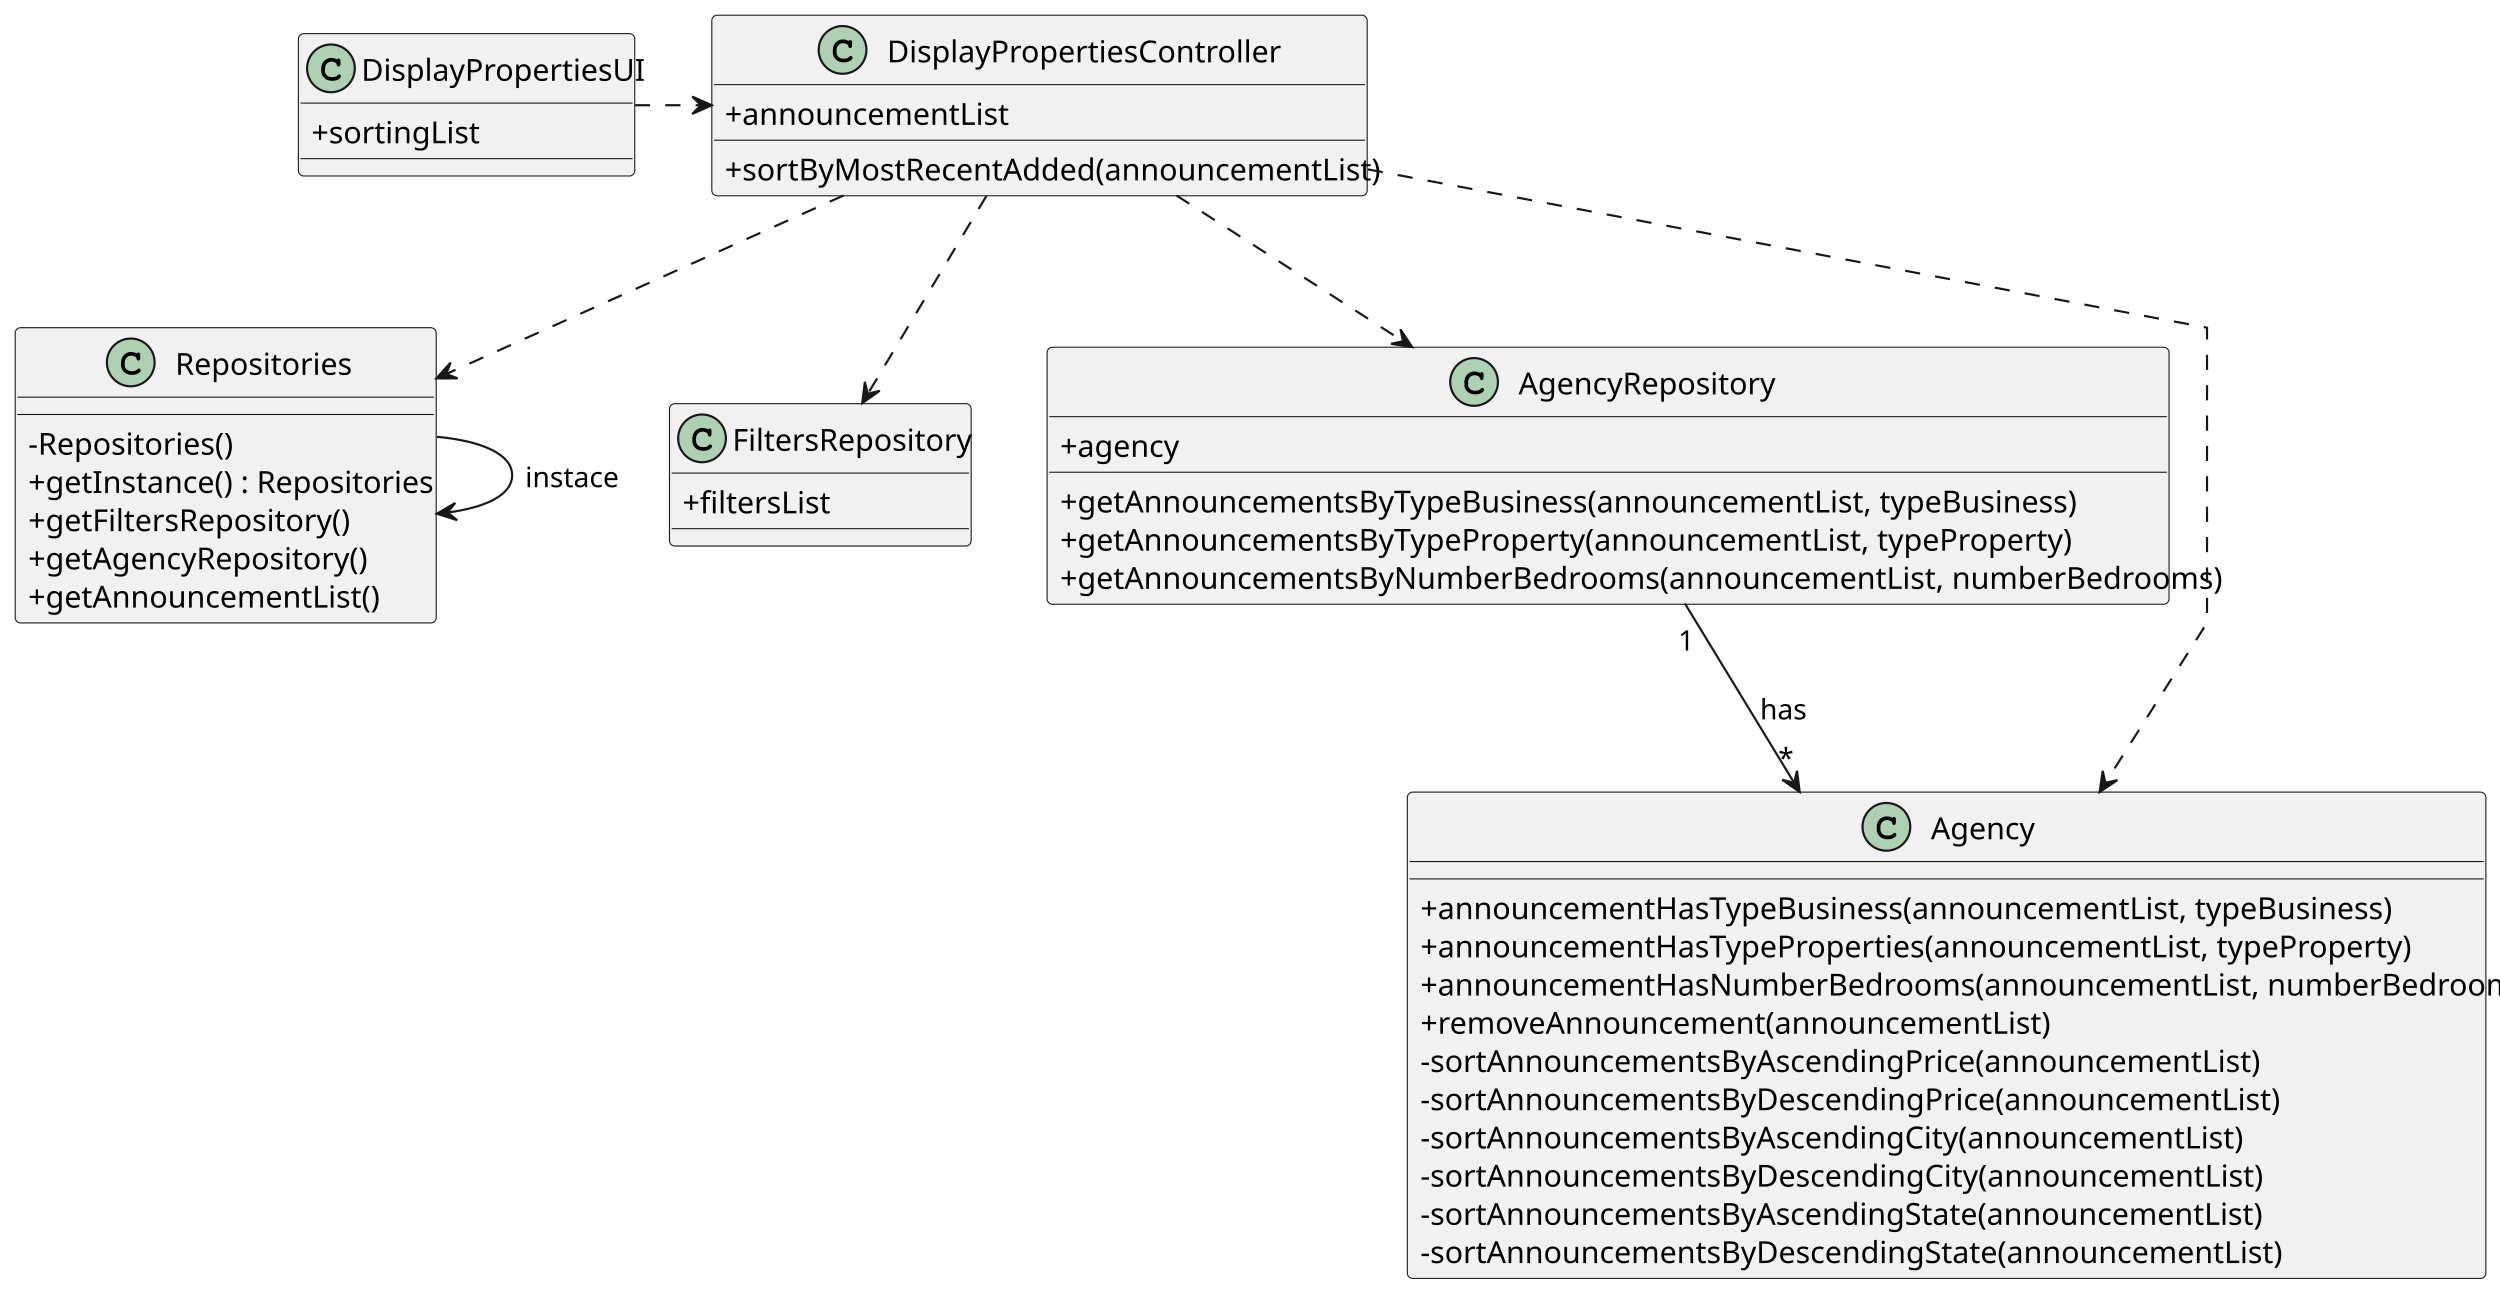
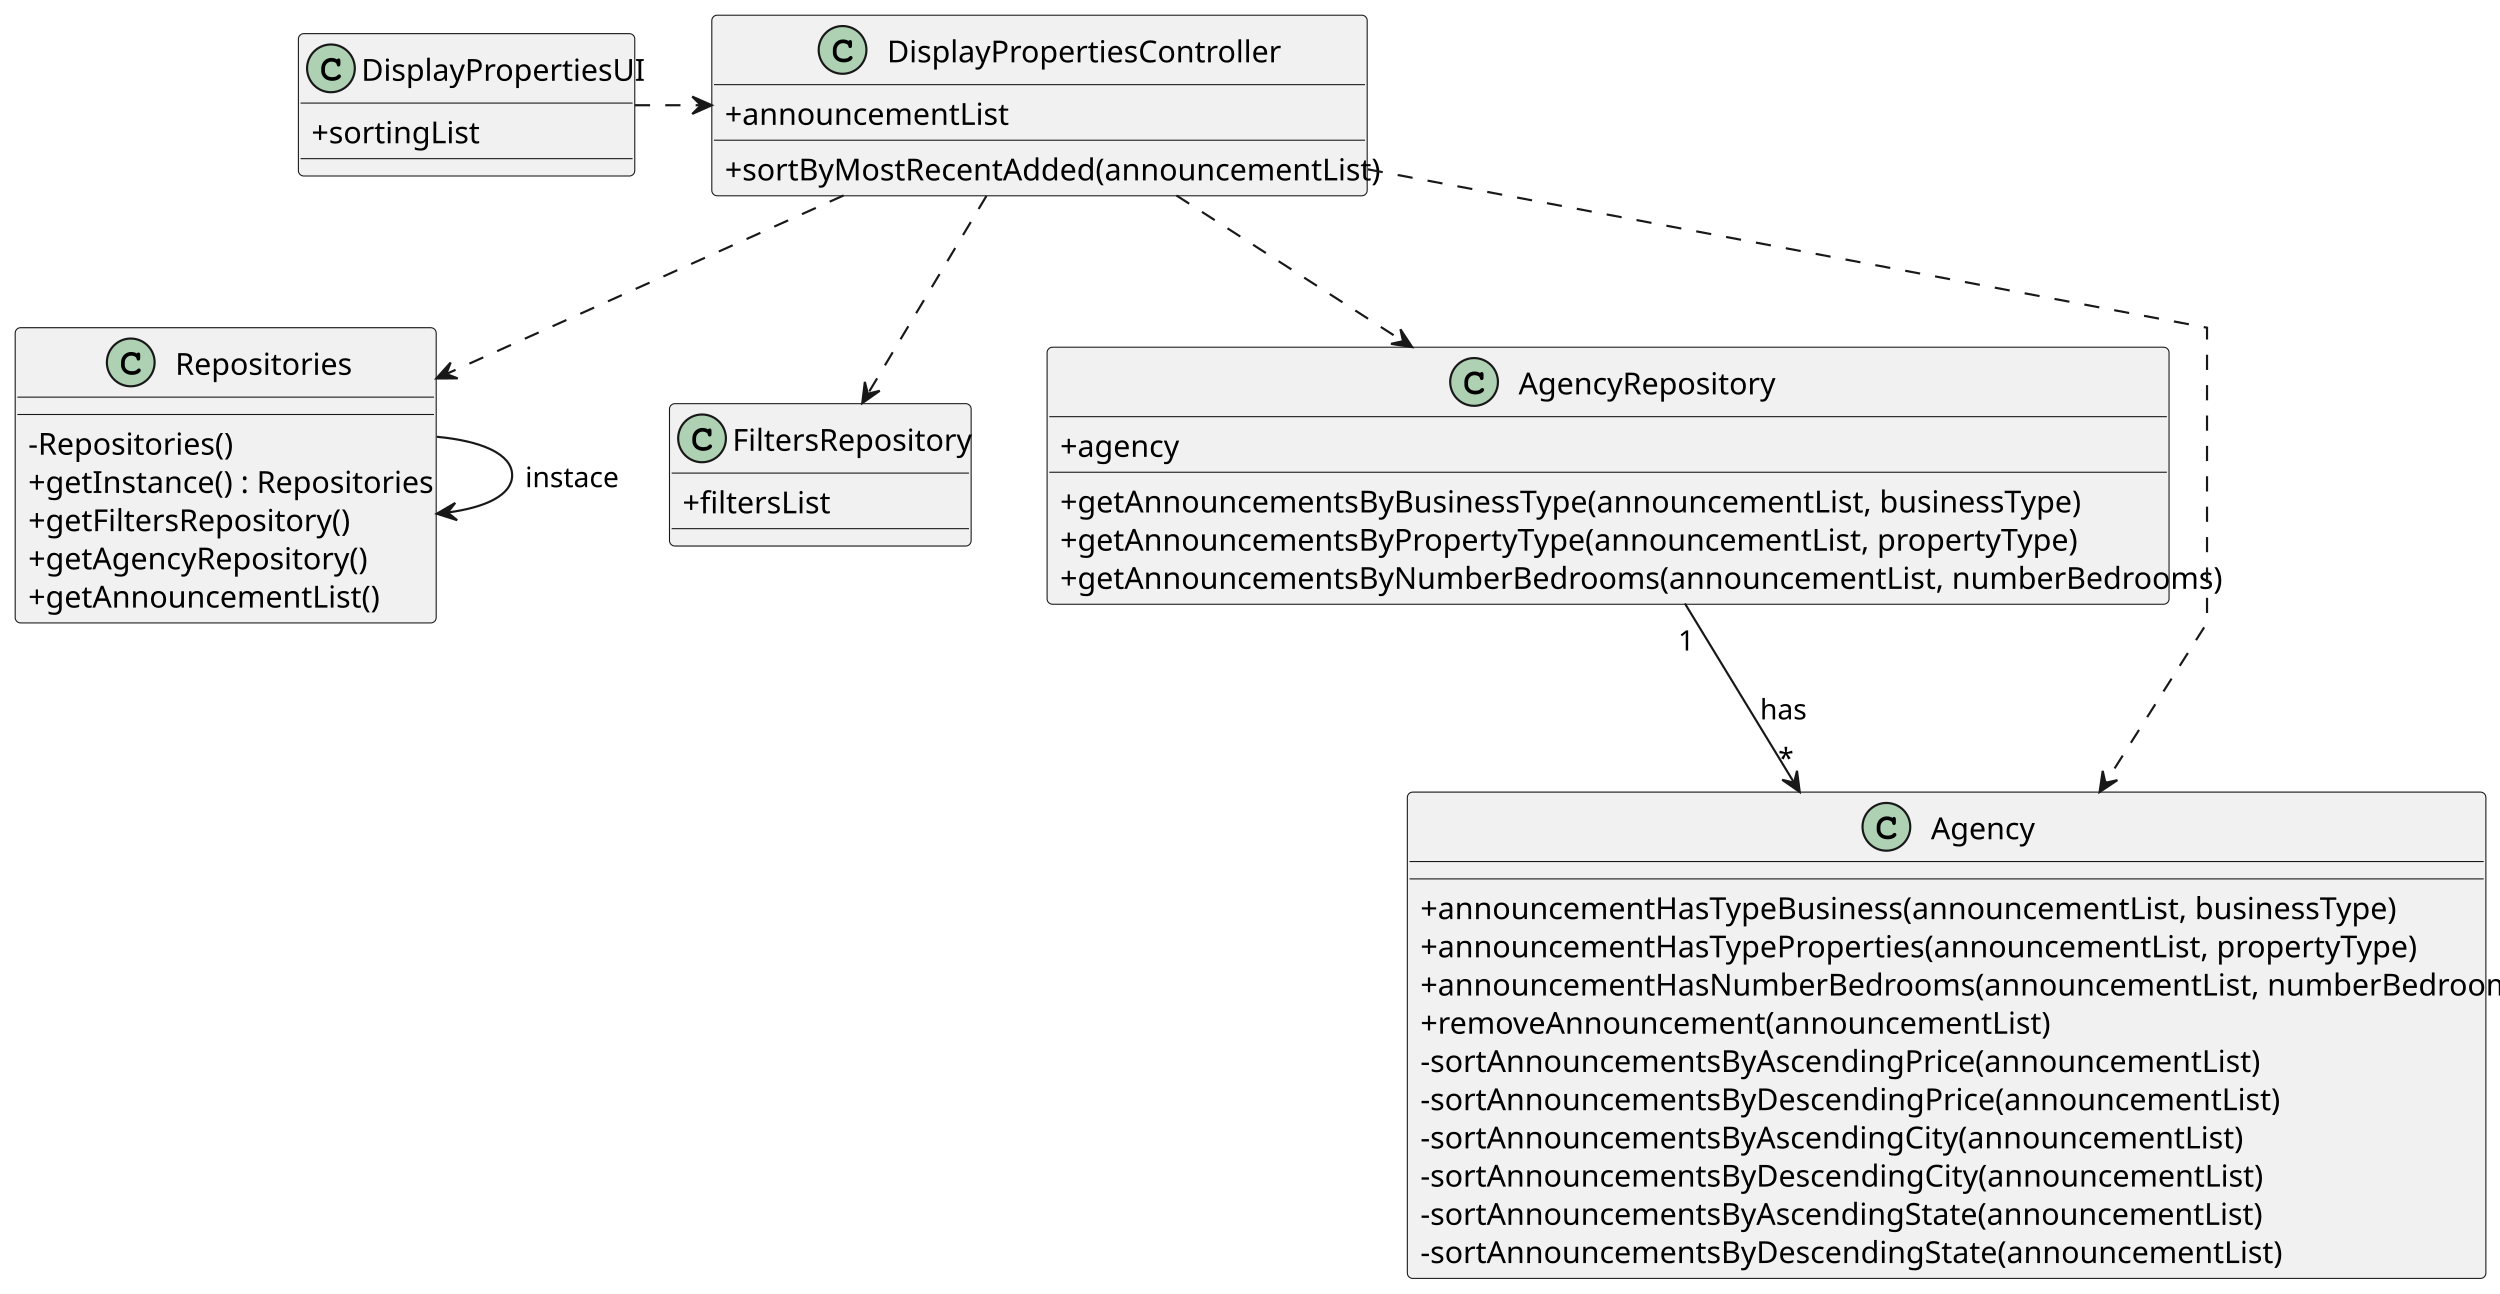
<svg xmlns="http://www.w3.org/2000/svg" contentStyleType="text/css" height="596px" preserveAspectRatio="none" style="width:1152px;height:596px;background:#FFFFFF;" version="1.1" viewBox="0 0 1152 596" width="1152px" zoomAndPan="magnify">
  <defs />
  <g>
    <g id="elem_DisplayPropertiesUI">
      <rect codeLine="9" fill="#F1F1F1" height="65.609" id="DisplayPropertiesUI" rx="2.5" ry="2.5" style="stroke:#181818;stroke-width:0.5;" width="155" x="137.5" y="15.5" />
      <ellipse cx="152.5" cy="31.5" fill="#ADD1B2" rx="11" ry="11" style="stroke:#181818;stroke-width:1.0;" />
      <path d="M155.266,27.375 Q155.422,27.156 155.609,27.047 Q155.797,26.938 156.016,26.938 Q156.391,26.938 156.625,27.203 Q156.859,27.453 156.859,28.062 L156.859,29.516 Q156.859,30.125 156.625,30.391 Q156.391,30.656 156.016,30.656 Q155.672,30.656 155.469,30.453 Q155.266,30.266 155.156,29.75 Q155.109,29.391 154.922,29.203 Q154.594,28.828 153.984,28.609 Q153.375,28.391 152.75,28.391 Q151.984,28.391 151.344,28.719 Q150.719,29.047 150.219,29.797 Q149.734,30.547 149.734,31.578 L149.734,32.672 Q149.734,33.906 150.625,34.734 Q151.516,35.547 153.109,35.547 Q154.047,35.547 154.703,35.297 Q155.094,35.141 155.516,34.703 Q155.781,34.438 155.922,34.359 Q156.078,34.281 156.281,34.281 Q156.609,34.281 156.859,34.547 Q157.125,34.797 157.125,35.141 Q157.125,35.484 156.781,35.891 Q156.281,36.469 155.484,36.797 Q154.406,37.25 153.109,37.25 Q151.594,37.25 150.391,36.625 Q149.406,36.125 148.719,35.062 Q148.031,33.984 148.031,32.703 L148.031,31.547 Q148.031,30.219 148.641,29.078 Q149.266,27.922 150.359,27.312 Q151.453,26.688 152.688,26.688 Q153.422,26.688 154.062,26.859 Q154.719,27.016 155.266,27.375 Z " fill="#000000" />
      <text fill="#000000" font-family="sans-serif" font-size="14" lengthAdjust="spacing" textLength="123" x="166.5" y="37.228">DisplayPropertiesUI</text>
      <line style="stroke:#181818;stroke-width:0.5;" x1="138.5" x2="291.5" y1="47.5" y2="47.5" />
      <text fill="#000000" font-family="sans-serif" font-size="14" lengthAdjust="spacing" textLength="73" x="143.5" y="66.033">+sortingList</text>
      <line style="stroke:#181818;stroke-width:0.5;" x1="138.5" x2="291.5" y1="73.109" y2="73.109" />
    </g>
    <g id="elem_DisplayPropertiesController">
      <rect codeLine="13" fill="#F1F1F1" height="83.219" id="DisplayPropertiesController" rx="2.5" ry="2.5" style="stroke:#181818;stroke-width:0.5;" width="302" x="328" y="7" />
      <ellipse cx="388.25" cy="23" fill="#ADD1B2" rx="11" ry="11" style="stroke:#181818;stroke-width:1.0;" />
      <path d="M391.016,18.875 Q391.172,18.656 391.359,18.547 Q391.547,18.438 391.766,18.438 Q392.141,18.438 392.375,18.703 Q392.609,18.953 392.609,19.562 L392.609,21.016 Q392.609,21.625 392.375,21.891 Q392.141,22.156 391.766,22.156 Q391.422,22.156 391.219,21.953 Q391.016,21.766 390.906,21.25 Q390.859,20.891 390.672,20.703 Q390.344,20.328 389.734,20.109 Q389.125,19.891 388.5,19.891 Q387.734,19.891 387.094,20.219 Q386.469,20.547 385.969,21.297 Q385.484,22.047 385.484,23.078 L385.484,24.172 Q385.484,25.406 386.375,26.234 Q387.266,27.047 388.859,27.047 Q389.797,27.047 390.453,26.797 Q390.844,26.641 391.266,26.203 Q391.531,25.938 391.672,25.859 Q391.828,25.781 392.031,25.781 Q392.359,25.781 392.609,26.047 Q392.875,26.297 392.875,26.641 Q392.875,26.984 392.531,27.391 Q392.031,27.969 391.234,28.297 Q390.156,28.75 388.859,28.75 Q387.344,28.75 386.141,28.125 Q385.156,27.625 384.469,26.562 Q383.781,25.484 383.781,24.203 L383.781,23.047 Q383.781,21.719 384.391,20.578 Q385.016,19.422 386.109,18.812 Q387.203,18.188 388.438,18.188 Q389.172,18.188 389.812,18.359 Q390.469,18.516 391.016,18.875 Z " fill="#000000" />
      <text fill="#000000" font-family="sans-serif" font-size="14" lengthAdjust="spacing" textLength="173" x="408.75" y="28.729">DisplayPropertiesController</text>
      <line style="stroke:#181818;stroke-width:0.5;" x1="329" x2="629" y1="39" y2="39" />
      <text fill="#000000" font-family="sans-serif" font-size="14" lengthAdjust="spacing" textLength="124" x="334" y="57.533">+announcementList</text>
      <line style="stroke:#181818;stroke-width:0.5;" x1="329" x2="629" y1="64.609" y2="64.609" />
      <text fill="#000000" font-family="sans-serif" font-size="14" lengthAdjust="spacing" textLength="290" x="334" y="83.143">+sortByMostRecentAdded(announcementList)</text>
    </g>
    <g id="elem_Repositories">
      <rect codeLine="19" fill="#F1F1F1" height="136.047" id="Repositories" rx="2.5" ry="2.5" style="stroke:#181818;stroke-width:0.5;" width="194" x="7" y="151" />
      <ellipse cx="60.25" cy="167" fill="#ADD1B2" rx="11" ry="11" style="stroke:#181818;stroke-width:1.0;" />
      <path d="M63.016,162.875 Q63.172,162.656 63.359,162.547 Q63.547,162.438 63.766,162.438 Q64.141,162.438 64.375,162.703 Q64.609,162.953 64.609,163.562 L64.609,165.016 Q64.609,165.625 64.375,165.891 Q64.141,166.156 63.766,166.156 Q63.422,166.156 63.219,165.953 Q63.016,165.766 62.906,165.25 Q62.859,164.891 62.672,164.703 Q62.344,164.328 61.734,164.109 Q61.125,163.891 60.5,163.891 Q59.734,163.891 59.094,164.219 Q58.469,164.547 57.969,165.297 Q57.484,166.047 57.484,167.078 L57.484,168.172 Q57.484,169.406 58.375,170.234 Q59.266,171.047 60.859,171.047 Q61.797,171.047 62.453,170.797 Q62.844,170.641 63.266,170.203 Q63.531,169.938 63.672,169.859 Q63.828,169.781 64.031,169.781 Q64.359,169.781 64.609,170.047 Q64.875,170.297 64.875,170.641 Q64.875,170.984 64.531,171.391 Q64.031,171.969 63.234,172.297 Q62.156,172.75 60.859,172.75 Q59.344,172.75 58.141,172.125 Q57.156,171.625 56.469,170.562 Q55.781,169.484 55.781,168.203 L55.781,167.047 Q55.781,165.719 56.391,164.578 Q57.016,163.422 58.109,162.812 Q59.203,162.188 60.438,162.188 Q61.172,162.188 61.812,162.359 Q62.469,162.516 63.016,162.875 Z " fill="#000000" />
      <text fill="#000000" font-family="sans-serif" font-size="14" lengthAdjust="spacing" textLength="79" x="80.75" y="172.728">Repositories</text>
      <line style="stroke:#181818;stroke-width:0.5;" x1="8" x2="200" y1="183" y2="183" />
      <line style="stroke:#181818;stroke-width:0.5;" x1="8" x2="200" y1="191" y2="191" />
      <text fill="#000000" font-family="sans-serif" font-size="14" lengthAdjust="spacing" textLength="94" x="13" y="209.533">-Repositories()</text>
      <text fill="#000000" font-family="sans-serif" font-size="14" lengthAdjust="spacing" textLength="182" x="13" y="227.143">+getInstance() : Repositories</text>
      <text fill="#000000" font-family="sans-serif" font-size="14" lengthAdjust="spacing" textLength="145" x="13" y="244.752">+getFiltersRepository()</text>
      <text fill="#000000" font-family="sans-serif" font-size="14" lengthAdjust="spacing" textLength="153" x="13" y="262.361">+getAgencyRepository()</text>
      <text fill="#000000" font-family="sans-serif" font-size="14" lengthAdjust="spacing" textLength="155" x="13" y="279.971">+getAnnouncementList()</text>
    </g>
    <g id="elem_FiltersRepository">
      <rect codeLine="28" fill="#F1F1F1" height="65.609" id="FiltersRepository" rx="2.5" ry="2.5" style="stroke:#181818;stroke-width:0.5;" width="139" x="308.5" y="186" />
      <ellipse cx="323.5" cy="202" fill="#ADD1B2" rx="11" ry="11" style="stroke:#181818;stroke-width:1.0;" />
      <path d="M326.266,197.875 Q326.422,197.656 326.609,197.547 Q326.797,197.438 327.016,197.438 Q327.391,197.438 327.625,197.703 Q327.859,197.953 327.859,198.562 L327.859,200.016 Q327.859,200.625 327.625,200.891 Q327.391,201.156 327.016,201.156 Q326.672,201.156 326.469,200.953 Q326.266,200.766 326.156,200.25 Q326.109,199.891 325.922,199.703 Q325.594,199.328 324.984,199.109 Q324.375,198.891 323.75,198.891 Q322.984,198.891 322.344,199.219 Q321.719,199.547 321.219,200.297 Q320.734,201.047 320.734,202.078 L320.734,203.172 Q320.734,204.406 321.625,205.234 Q322.516,206.047 324.109,206.047 Q325.047,206.047 325.703,205.797 Q326.094,205.641 326.516,205.203 Q326.781,204.938 326.922,204.859 Q327.078,204.781 327.281,204.781 Q327.609,204.781 327.859,205.047 Q328.125,205.297 328.125,205.641 Q328.125,205.984 327.781,206.391 Q327.281,206.969 326.484,207.297 Q325.406,207.75 324.109,207.75 Q322.594,207.75 321.391,207.125 Q320.406,206.625 319.719,205.562 Q319.031,204.484 319.031,203.203 L319.031,202.047 Q319.031,200.719 319.641,199.578 Q320.266,198.422 321.359,197.812 Q322.453,197.188 323.688,197.188 Q324.422,197.188 325.062,197.359 Q325.719,197.516 326.266,197.875 Z " fill="#000000" />
      <text fill="#000000" font-family="sans-serif" font-size="14" lengthAdjust="spacing" textLength="107" x="337.5" y="207.728">FiltersRepository</text>
      <line style="stroke:#181818;stroke-width:0.5;" x1="309.5" x2="446.5" y1="218" y2="218" />
      <text fill="#000000" font-family="sans-serif" font-size="14" lengthAdjust="spacing" textLength="64" x="314.5" y="236.533">+filtersList</text>
      <line style="stroke:#181818;stroke-width:0.5;" x1="309.5" x2="446.5" y1="243.609" y2="243.609" />
    </g>
    <g id="elem_AgencyRepository">
      <rect codeLine="32" fill="#F1F1F1" height="118.438" id="AgencyRepository" rx="2.5" ry="2.5" style="stroke:#181818;stroke-width:0.5;" width="517" x="482.5" y="160" />
      <ellipse cx="679.25" cy="176" fill="#ADD1B2" rx="11" ry="11" style="stroke:#181818;stroke-width:1.0;" />
      <path d="M682.016,171.875 Q682.172,171.656 682.359,171.547 Q682.547,171.438 682.766,171.438 Q683.141,171.438 683.375,171.703 Q683.609,171.953 683.609,172.562 L683.609,174.016 Q683.609,174.625 683.375,174.891 Q683.141,175.156 682.766,175.156 Q682.422,175.156 682.219,174.953 Q682.016,174.766 681.906,174.25 Q681.859,173.891 681.672,173.703 Q681.344,173.328 680.734,173.109 Q680.125,172.891 679.5,172.891 Q678.734,172.891 678.094,173.219 Q677.469,173.547 676.969,174.297 Q676.484,175.047 676.484,176.078 L676.484,177.172 Q676.484,178.406 677.375,179.234 Q678.266,180.047 679.859,180.047 Q680.797,180.047 681.453,179.797 Q681.844,179.641 682.266,179.203 Q682.531,178.938 682.672,178.859 Q682.828,178.781 683.031,178.781 Q683.359,178.781 683.609,179.047 Q683.875,179.297 683.875,179.641 Q683.875,179.984 683.531,180.391 Q683.031,180.969 682.234,181.297 Q681.156,181.75 679.859,181.75 Q678.344,181.75 677.141,181.125 Q676.156,180.625 675.469,179.562 Q674.781,178.484 674.781,177.203 L674.781,176.047 Q674.781,174.719 675.391,173.578 Q676.016,172.422 677.109,171.812 Q678.203,171.188 679.438,171.188 Q680.172,171.188 680.812,171.359 Q681.469,171.516 682.016,171.875 Z " fill="#000000" />
      <text fill="#000000" font-family="sans-serif" font-size="14" lengthAdjust="spacing" textLength="115" x="699.75" y="181.728">AgencyRepository</text>
      <line style="stroke:#181818;stroke-width:0.5;" x1="483.5" x2="998.5" y1="192" y2="192" />
      <text fill="#000000" font-family="sans-serif" font-size="14" lengthAdjust="spacing" textLength="54" x="488.5" y="210.533">+agency</text>
      <line style="stroke:#181818;stroke-width:0.5;" x1="483.5" x2="998.5" y1="217.609" y2="217.609" />
-       <text fill="#000000" font-family="sans-serif" font-size="14" lengthAdjust="spacing" textLength="453" x="488.5" y="236.143">+getAnnouncementsByTypeBusiness(announcementList, typeBusiness)</text>
-       <text fill="#000000" font-family="sans-serif" font-size="14" lengthAdjust="spacing" textLength="447" x="488.5" y="253.752">+getAnnouncementsByTypeProperty(announcementList, typeProperty)</text>
+       <text fill="#000000" font-family="sans-serif" font-size="14" lengthAdjust="spacing" textLength="457" x="488.5" y="236.143">+getAnnouncementsByBusinessType(announcementList, businessType)</text>
+       <text fill="#000000" font-family="sans-serif" font-size="14" lengthAdjust="spacing" textLength="451" x="488.5" y="253.752">+getAnnouncementsByPropertyType(announcementList, propertyType)</text>
      <text fill="#000000" font-family="sans-serif" font-size="14" lengthAdjust="spacing" textLength="505" x="488.5" y="271.361">+getAnnouncementsByNumberBedrooms(announcementList, numberBedrooms)</text>
    </g>
    <g id="elem_Agency">
      <rect codeLine="41" fill="#F1F1F1" height="224.094" id="Agency" rx="2.5" ry="2.5" style="stroke:#181818;stroke-width:0.5;" width="497" x="648.5" y="365" />
      <ellipse cx="869.25" cy="381" fill="#ADD1B2" rx="11" ry="11" style="stroke:#181818;stroke-width:1.0;" />
      <path d="M872.016,376.875 Q872.172,376.656 872.359,376.547 Q872.547,376.438 872.766,376.438 Q873.141,376.438 873.375,376.703 Q873.609,376.953 873.609,377.562 L873.609,379.016 Q873.609,379.625 873.375,379.891 Q873.141,380.156 872.766,380.156 Q872.422,380.156 872.219,379.953 Q872.016,379.766 871.906,379.25 Q871.859,378.891 871.672,378.703 Q871.344,378.328 870.734,378.109 Q870.125,377.891 869.5,377.891 Q868.734,377.891 868.094,378.219 Q867.469,378.547 866.969,379.297 Q866.484,380.047 866.484,381.078 L866.484,382.172 Q866.484,383.406 867.375,384.234 Q868.266,385.047 869.859,385.047 Q870.797,385.047 871.453,384.797 Q871.844,384.641 872.266,384.203 Q872.531,383.938 872.672,383.859 Q872.828,383.781 873.031,383.781 Q873.359,383.781 873.609,384.047 Q873.875,384.297 873.875,384.641 Q873.875,384.984 873.531,385.391 Q873.031,385.969 872.234,386.297 Q871.156,386.75 869.859,386.75 Q868.344,386.75 867.141,386.125 Q866.156,385.625 865.469,384.562 Q864.781,383.484 864.781,382.203 L864.781,381.047 Q864.781,379.719 865.391,378.578 Q866.016,377.422 867.109,376.812 Q868.203,376.188 869.438,376.188 Q870.172,376.188 870.812,376.359 Q871.469,376.516 872.016,376.875 Z " fill="#000000" />
      <text fill="#000000" font-family="sans-serif" font-size="14" lengthAdjust="spacing" textLength="47" x="889.75" y="386.728">Agency</text>
      <line style="stroke:#181818;stroke-width:0.5;" x1="649.5" x2="1144.5" y1="397" y2="397" />
      <line style="stroke:#181818;stroke-width:0.5;" x1="649.5" x2="1144.5" y1="405" y2="405" />
-       <text fill="#000000" font-family="sans-serif" font-size="14" lengthAdjust="spacing" textLength="433" x="654.5" y="423.533">+announcementHasTypeBusiness(announcementList, typeBusiness)</text>
-       <text fill="#000000" font-family="sans-serif" font-size="14" lengthAdjust="spacing" textLength="438" x="654.5" y="441.143">+announcementHasTypeProperties(announcementList, typeProperty)</text>
+       <text fill="#000000" font-family="sans-serif" font-size="14" lengthAdjust="spacing" textLength="437" x="654.5" y="423.533">+announcementHasTypeBusiness(announcementList, businessType)</text>
+       <text fill="#000000" font-family="sans-serif" font-size="14" lengthAdjust="spacing" textLength="442" x="654.5" y="441.143">+announcementHasTypeProperties(announcementList, propertyType)</text>
      <text fill="#000000" font-family="sans-serif" font-size="14" lengthAdjust="spacing" textLength="485" x="654.5" y="458.752">+announcementHasNumberBedrooms(announcementList, numberBedrooms)</text>
      <text fill="#000000" font-family="sans-serif" font-size="14" lengthAdjust="spacing" textLength="276" x="654.5" y="476.361">+removeAnnouncement(announcementList)</text>
      <text fill="#000000" font-family="sans-serif" font-size="14" lengthAdjust="spacing" textLength="371" x="654.5" y="493.971">-sortAnnouncementsByAscendingPrice(announcementList)</text>
      <text fill="#000000" font-family="sans-serif" font-size="14" lengthAdjust="spacing" textLength="380" x="654.5" y="511.58">-sortAnnouncementsByDescendingPrice(announcementList)</text>
      <text fill="#000000" font-family="sans-serif" font-size="14" lengthAdjust="spacing" textLength="363" x="654.5" y="529.189">-sortAnnouncementsByAscendingCity(announcementList)</text>
      <text fill="#000000" font-family="sans-serif" font-size="14" lengthAdjust="spacing" textLength="372" x="654.5" y="546.799">-sortAnnouncementsByDescendingCity(announcementList)</text>
      <text fill="#000000" font-family="sans-serif" font-size="14" lengthAdjust="spacing" textLength="372" x="654.5" y="564.408">-sortAnnouncementsByAscendingState(announcementList)</text>
      <text fill="#000000" font-family="sans-serif" font-size="14" lengthAdjust="spacing" textLength="381" x="654.5" y="582.018">-sortAnnouncementsByDescendingState(announcementList)</text>
    </g>
    <g id="link_DisplayPropertiesUI_DisplayPropertiesController">
      <path codeLine="55" d="M292.56,48.5 C298.94,48.5 303,48.5 303,48.5 C303,48.5 311.33,48.5 322.86,48.5 " fill="none" id="DisplayPropertiesUI-to-DisplayPropertiesController" style="stroke:#181818;stroke-width:1.0;stroke-dasharray:7.0,7.0;" />
      <polygon fill="#181818" points="327.98,48.5,318.98,44.5,322.98,48.5,318.98,52.5,327.98,48.5" style="stroke:#181818;stroke-width:1.0;" />
    </g>
    <g id="link_DisplayPropertiesController_Repositories">
      <path codeLine="56" d="M388.7,90.07 C333.58,114.84 262.96,146.57 205.85,172.24 " fill="none" id="DisplayPropertiesController-to-Repositories" style="stroke:#181818;stroke-width:1.0;stroke-dasharray:7.0,7.0;" />
      <polygon fill="#181818" points="201.07,174.39,210.919,174.358,205.632,172.345,207.646,167.059,201.07,174.39" style="stroke:#181818;stroke-width:1.0;" />
    </g>
    <g id="link_DisplayPropertiesController_FiltersRepository">
      <path codeLine="57" d="M454.55,90.29 C437.94,118 416.15,154.36 400.07,181.19 " fill="none" id="DisplayPropertiesController-to-FiltersRepository" style="stroke:#181818;stroke-width:1.0;stroke-dasharray:7.0,7.0;" />
      <polygon fill="#181818" points="397.33,185.75,405.382,180.079,399.896,181.459,398.516,175.973,397.33,185.75" style="stroke:#181818;stroke-width:1.0;" />
    </g>
    <g id="link_DisplayPropertiesController_AgencyRepository">
      <path codeLine="58" d="M542.09,90.07 C573.37,110.19 611.8,134.91 646.51,157.23 " fill="none" id="DisplayPropertiesController-to-AgencyRepository" style="stroke:#181818;stroke-width:1.0;stroke-dasharray:7.0,7.0;" />
      <polygon fill="#181818" points="650.72,159.94,645.312,151.708,646.514,157.236,640.986,158.438,650.72,159.94" style="stroke:#181818;stroke-width:1.0;" />
    </g>
    <g id="link_DisplayPropertiesController_Agency">
      <path codeLine="59" d="M630.29,78.04 C789.42,108.06 1017,151 1017,151 C1017,151 1017,287 1017,287 C1017,287 995.23,321.28 970.24,360.64 " fill="none" id="DisplayPropertiesController-to-Agency" style="stroke:#181818;stroke-width:1.0;stroke-dasharray:7.0,7.0;" />
      <polygon fill="#181818" points="967.5,364.96,975.689,359.488,970.17,360.733,968.925,355.215,967.5,364.96" style="stroke:#181818;stroke-width:1.0;" />
    </g>
    <g id="link_Repositories_Repositories">
      <path codeLine="61" d="M201.28,201.27 C221.48,203.14 236,209.05 236,219 C236,228.1 223.87,233.82 206.36,236.16 " fill="none" id="Repositories-to-Repositories" style="stroke:#181818;stroke-width:1.0;" />
      <polygon fill="#181818" points="201.28,236.73,210.669,239.703,206.249,236.173,209.779,231.752,201.28,236.73" style="stroke:#181818;stroke-width:1.0;" />
      <text fill="#000000" font-family="sans-serif" font-size="13" lengthAdjust="spacing" textLength="42" x="242" y="224.495">instace</text>
    </g>
    <g id="link_AgencyRepository_Agency">
      <path codeLine="62" d="M776.4,278.09 C791.29,302.53 809.17,331.86 826.54,360.38 " fill="none" id="AgencyRepository-to-Agency" style="stroke:#181818;stroke-width:1.0;" />
      <polygon fill="#181818" points="829.32,364.94,828.057,355.172,826.72,360.669,821.224,359.332,829.32,364.94" style="stroke:#181818;stroke-width:1.0;" />
      <text fill="#000000" font-family="sans-serif" font-size="13" lengthAdjust="spacing" textLength="21" x="811" y="331.495">has</text>
      <text fill="#000000" font-family="sans-serif" font-size="13" lengthAdjust="spacing" textLength="7" x="773.288" y="299.757">1</text>
      <text fill="#000000" font-family="sans-serif" font-size="13" lengthAdjust="spacing" textLength="5" x="819.385" y="354.002">*</text>
    </g>
  </g>
</svg>
